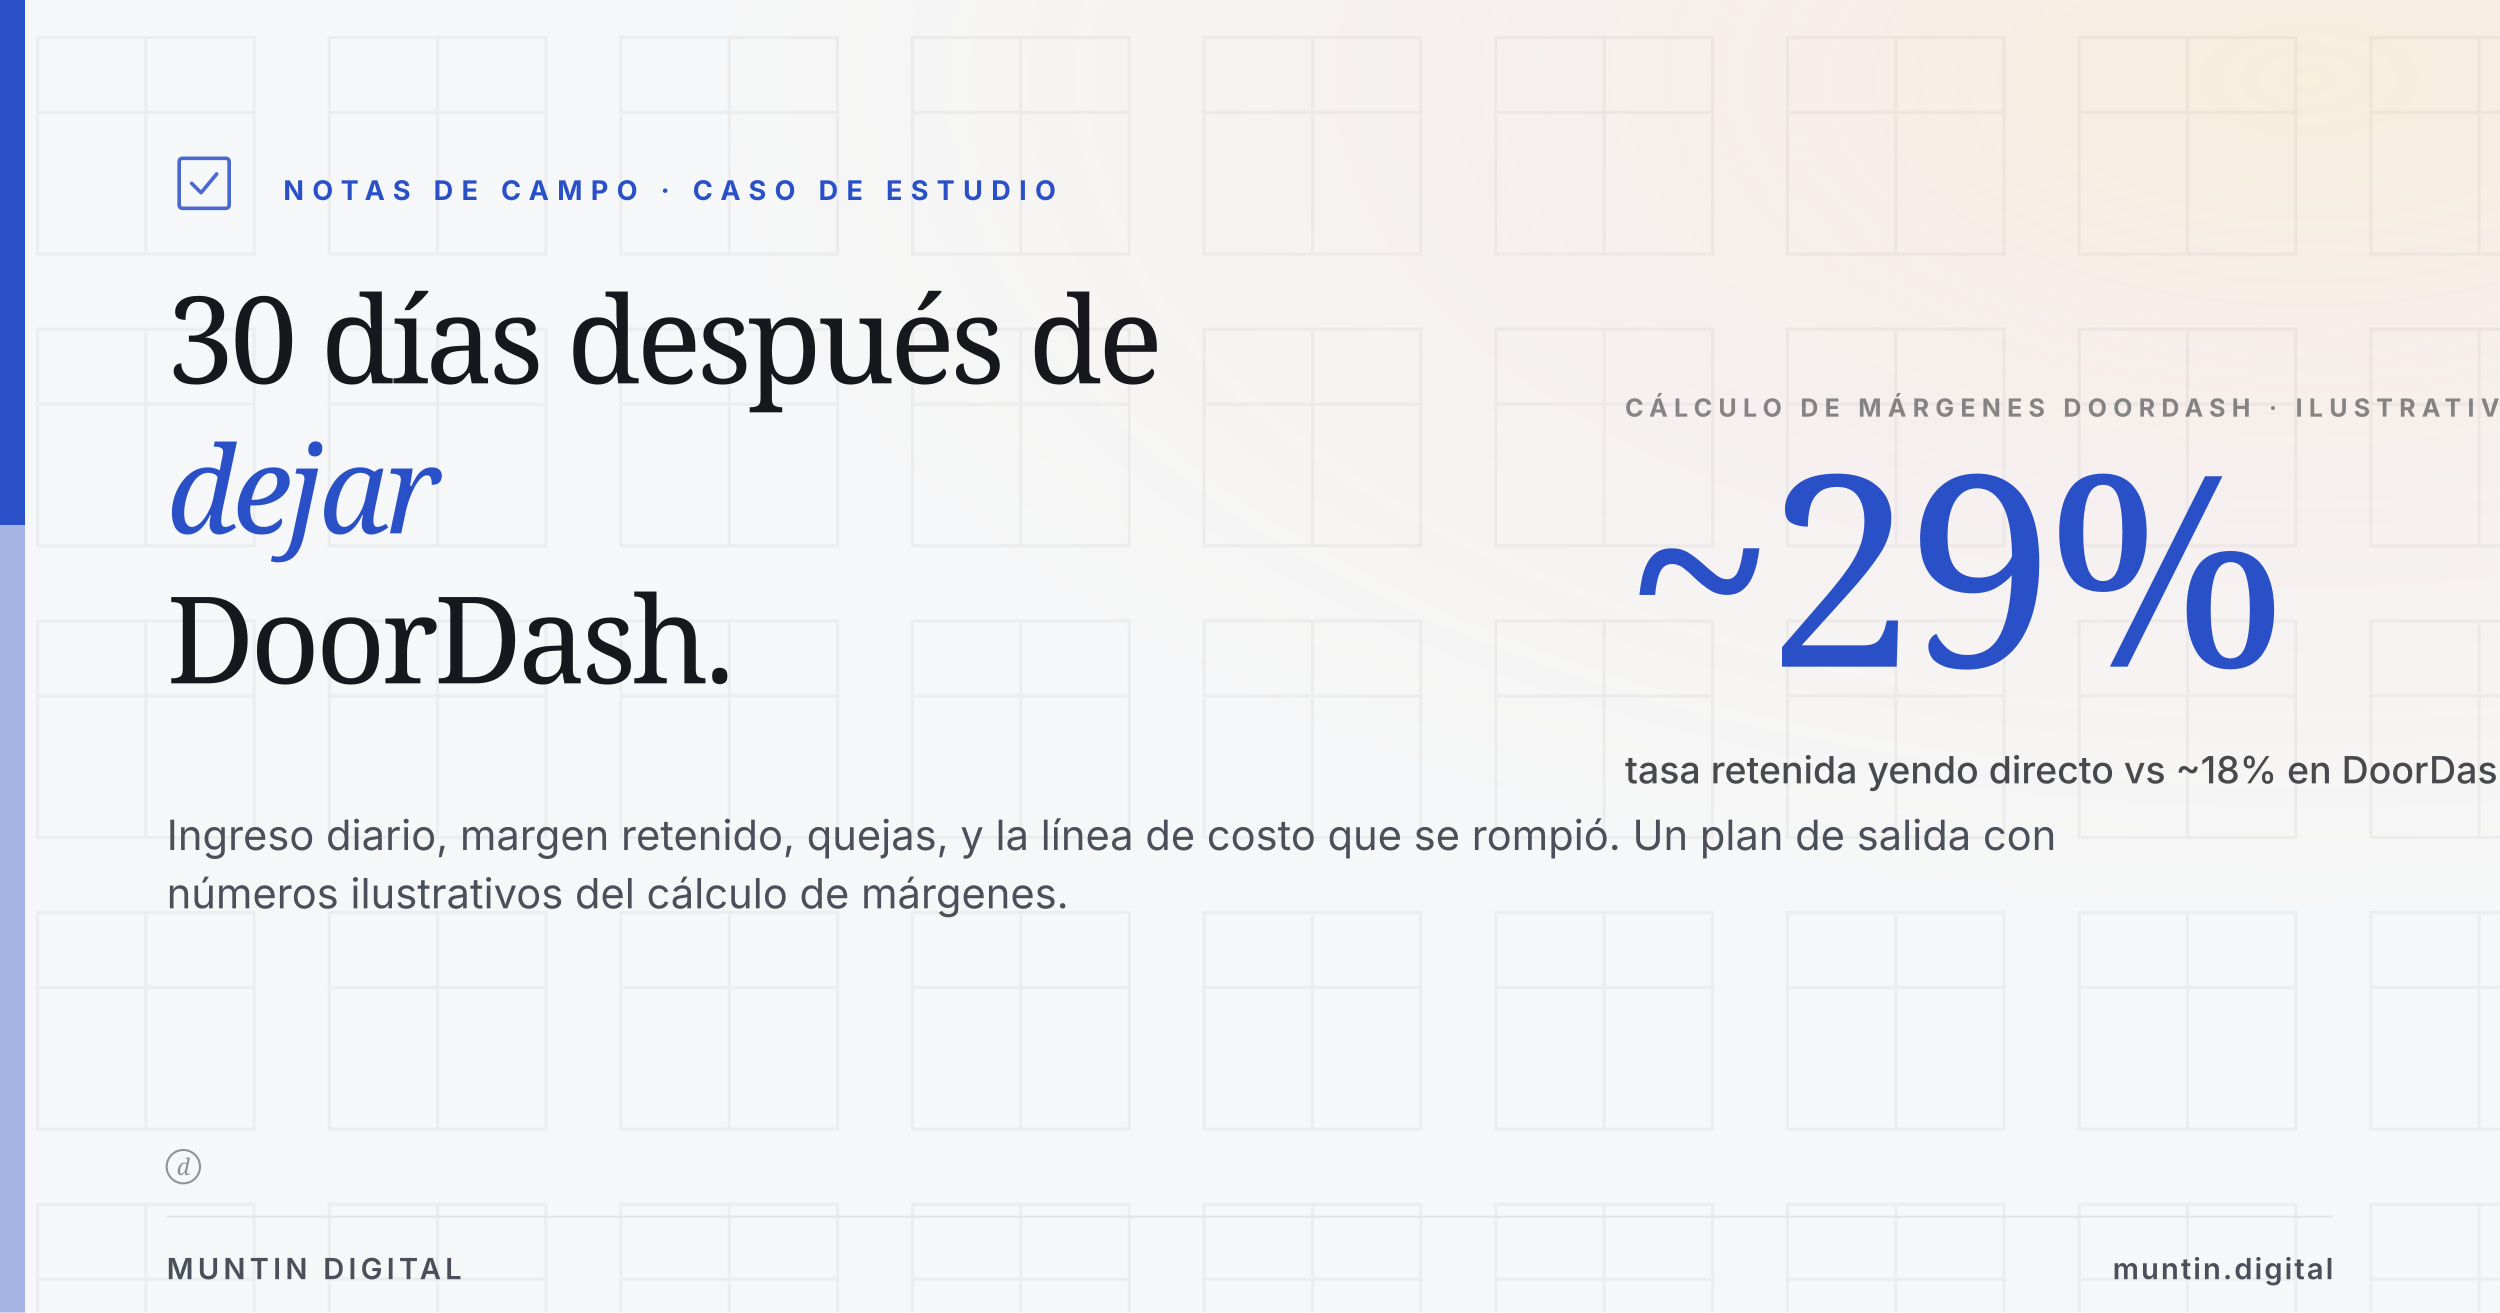
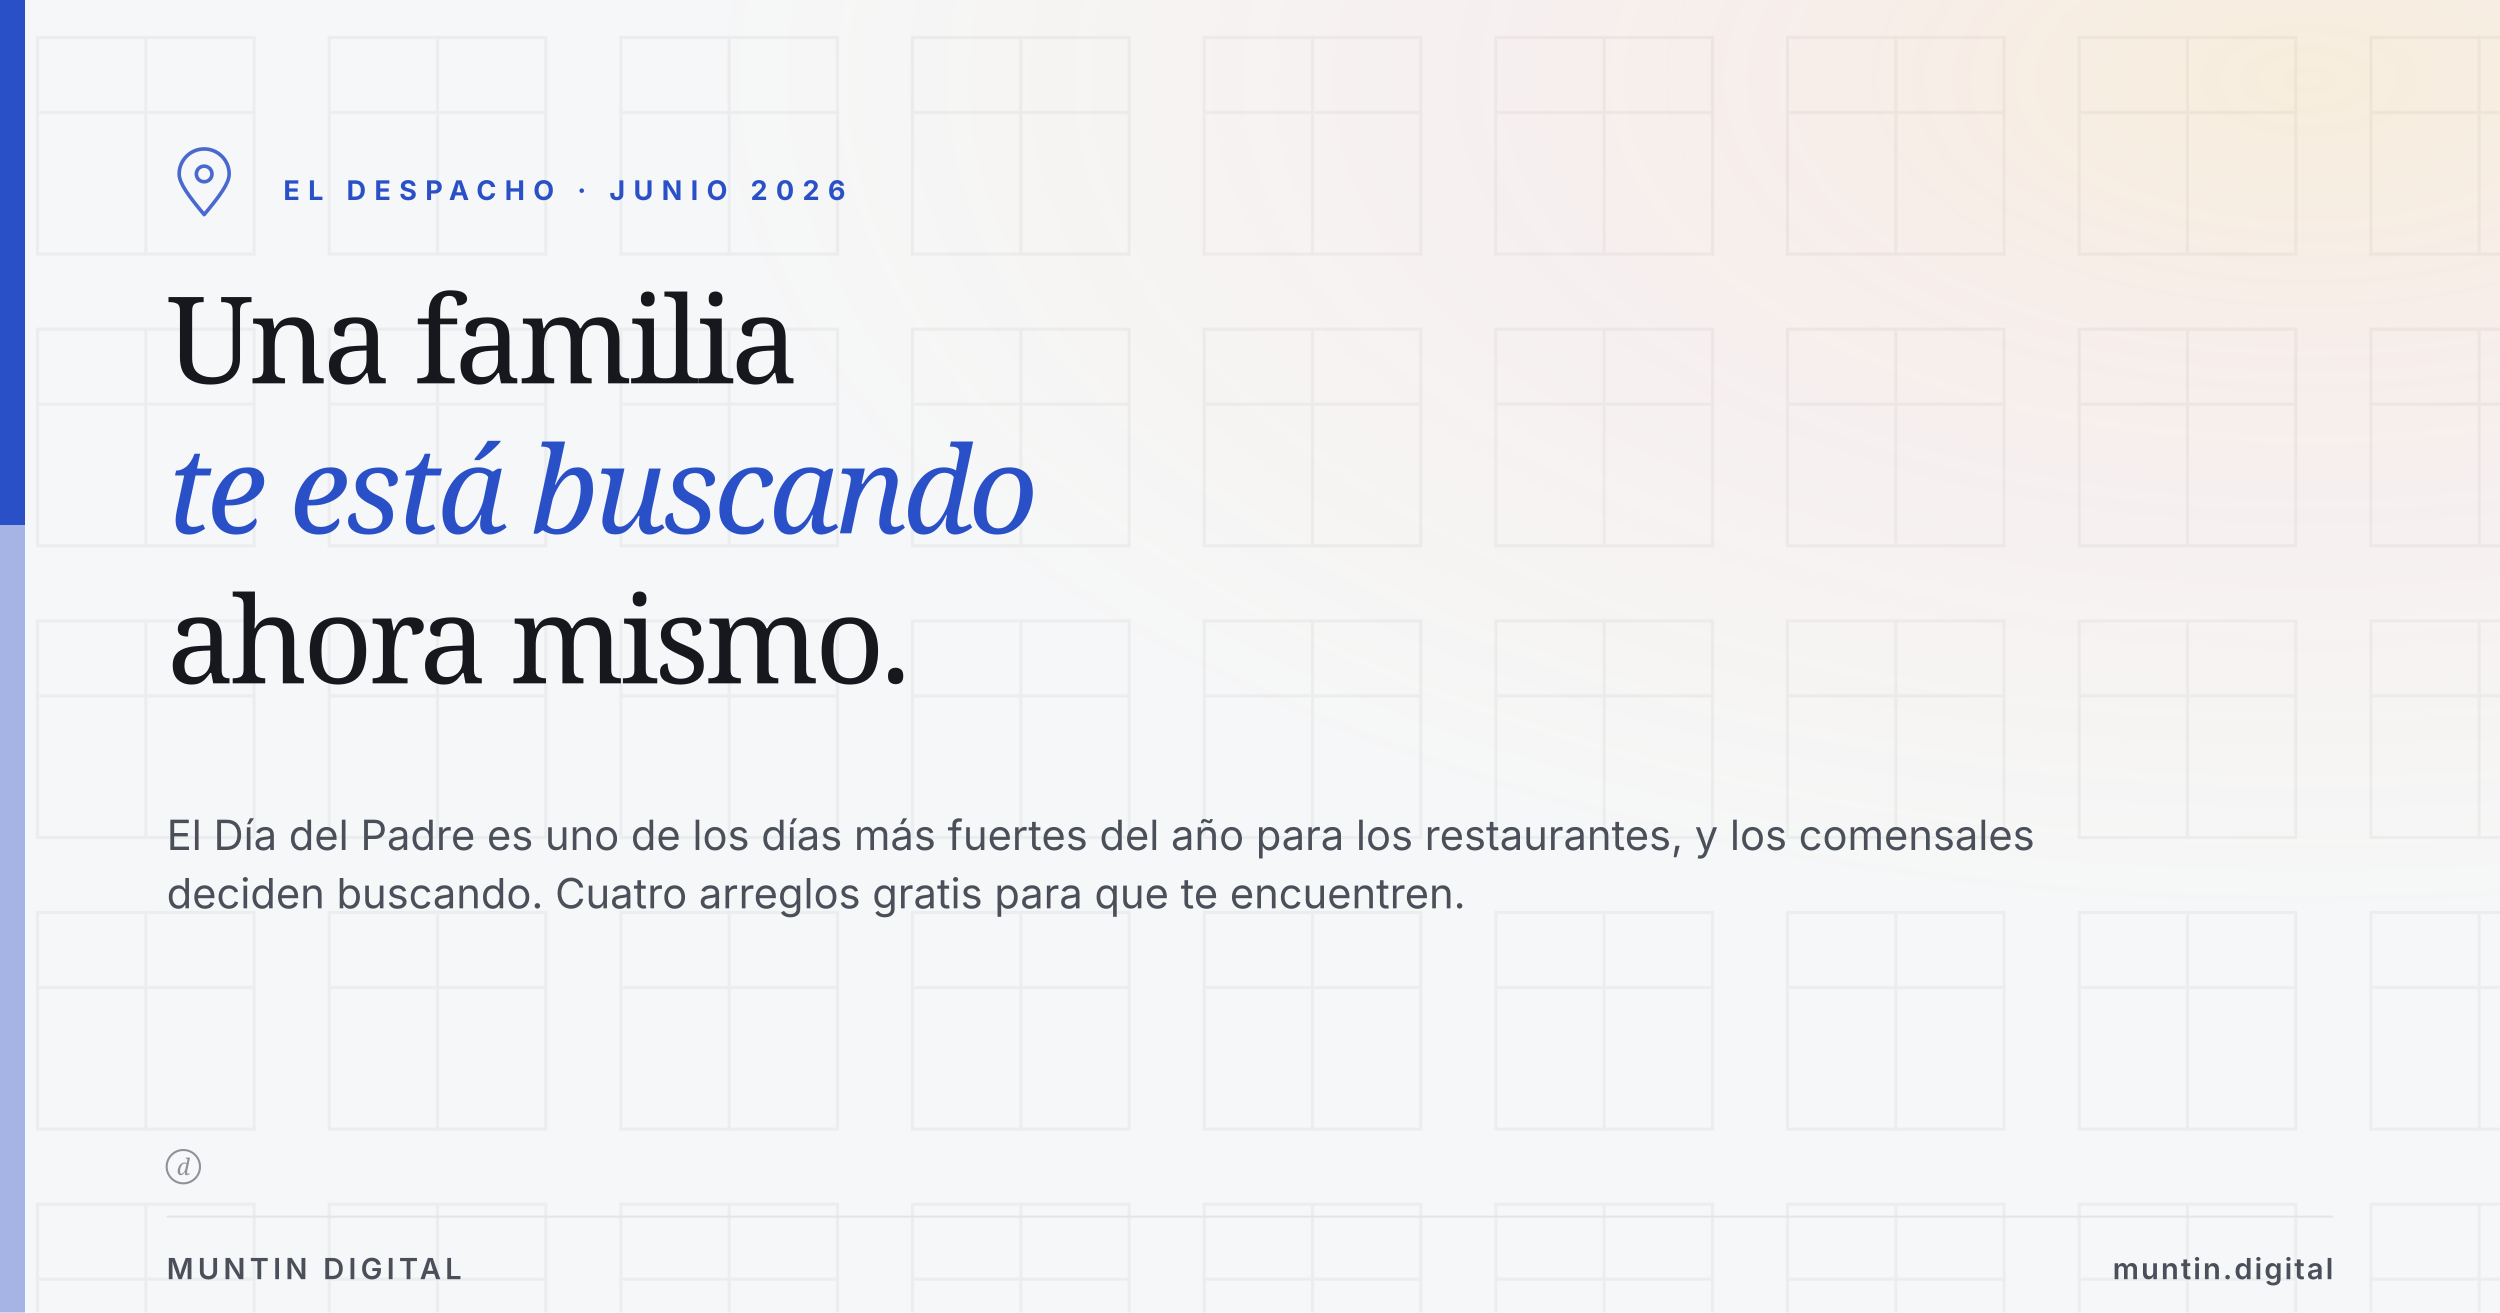
<svg xmlns="http://www.w3.org/2000/svg" viewBox="0 0 1200 630" width="1200" height="630">
  <rect width="1200" height="630" fill="#F6F7F8" />
  <defs>
    <pattern id="muntinField" x="0" y="0" width="140" height="140" patternUnits="userSpaceOnUse">
      <g transform="translate(18, 18)" fill="none" stroke="#16181D" stroke-width="1.5" stroke-linecap="square" stroke-linejoin="miter">
        <rect x="0" y="0" width="104" height="104" />
        <line x1="52" y1="0" x2="52" y2="104" />
        <line x1="0" y1="36" x2="104" y2="36" />
      </g>
    </pattern>
  </defs>
  <rect width="1200" height="630" fill="url(#muntinField)" opacity="0.045" />
  <defs>
    <radialGradient id="ghWarmSoft" cx="92%" cy="6%" r="64%">
      <stop offset="0%" stop-color="#FFB020" stop-opacity="0.13" />
      <stop offset="52%" stop-color="#FF6B5C" stop-opacity="0.05" />
      <stop offset="100%" stop-color="#FFB020" stop-opacity="0" />
    </radialGradient>
  </defs>
  <rect width="1200" height="630" fill="url(#ghWarmSoft)" />
  <rect x="0" y="0" width="12" height="252" fill="#2A50C8" />
  <rect x="0" y="252" width="12" height="378" fill="#2A50C8" opacity="0.4" />
  <g transform="translate(80, 70) scale(1.5)" fill="none" stroke="#2A50C8" stroke-width="1.167" stroke-linecap="round" stroke-linejoin="round" color="#2A50C8" opacity="0.85">
-     <rect x="4" y="4" width="16" height="16" rx="1" />
-     <polyline points="8 12 11 15 16 9" />
+     <path d="M12 22 C7 16 4 12 4 9 a8 8 0 0 1 16 0 c0 3 -3 7 -8 13 z" />
+     <circle cx="12" cy="9" r="2.5" />
  </g>
-   <text x="136" y="96" font-family="Inter, Arial, sans-serif" font-size="13" font-weight="700" letter-spacing="4" fill="#2A50C8">NOTAS DE CAMPO · CASO DE ESTUDIO</text>
-   <text x="80" y="184" font-family="Fraunces, Georgia, serif" font-size="58" font-weight="500" letter-spacing="-2" fill="#16181D">30 días después de</text>
-   <text x="80" y="256" font-family="Fraunces, Georgia, serif" font-style="italic" font-size="58" font-weight="400" letter-spacing="-2" fill="#2A50C8">dejar</text>
-   <text x="80" y="328" font-family="Fraunces, Georgia, serif" font-size="58" font-weight="500" letter-spacing="-2" fill="#16181D">DoorDash.</text>
+   <text x="136" y="96" font-family="Inter, Arial, sans-serif" font-size="13" font-weight="700" letter-spacing="4" fill="#2A50C8">EL DESPACHO · JUNIO 2026</text>
+   <text x="80" y="184" font-family="Fraunces, Georgia, serif" font-size="58" font-weight="500" letter-spacing="-2" fill="#16181D">Una familia</text>
+   <text x="80" y="256" font-family="Fraunces, Georgia, serif" font-style="italic" font-size="58" font-weight="400" letter-spacing="-2" fill="#2A50C8">te está buscando</text>
+   <text x="80" y="328" font-family="Fraunces, Georgia, serif" font-size="58" font-weight="500" letter-spacing="-2" fill="#16181D">ahora mismo.</text>
  <text x="80" y="408" font-family="Inter, Arial, sans-serif" font-size="20" font-weight="400" fill="#4A4F59">
-     <tspan x="80" dy="0">Ingreso diario, margen retenido, quejas, y la línea de costo que se rompió. Un plan de salida con</tspan>
-     <tspan x="80" dy="28">números ilustrativos del cálculo de márgenes.</tspan>
+     <tspan x="80" dy="0">El Día del Padre es uno de los días más fuertes del año para los restaurantes, y los comensales</tspan>
+     <tspan x="80" dy="28">deciden buscando. Cuatro arreglos gratis para que te encuentren.</tspan>
  </text>
-   <text x="780" y="200" font-family="Inter, Arial, sans-serif" font-size="12" font-weight="700" letter-spacing="3" fill="#16181D" opacity="0.5">CÁLCULO DE MÁRGENES DOORDASH · ILUSTRATIVO</text>
-   <text x="780" y="320" font-family="Fraunces, Georgia, serif" font-size="128" font-weight="500" letter-spacing="-4" fill="#2A50C8">~29%</text>
-   <text x="780" y="376" font-family="Inter, Arial, sans-serif" font-size="18" font-weight="500" fill="#16181D" opacity="0.78">tasa retenida yendo directo vs ~18% en DoorDash (ilustrativo)</text>
  <g transform="translate(80, 552)" fill="#4A4F59" opacity="0.6">
    <circle cx="8" cy="8" r="8" fill="none" stroke="#4A4F59" stroke-width="1" />
    <text x="8" y="12" text-anchor="middle" font-family="Fraunces, Georgia, serif" font-style="italic" font-size="11" font-weight="500" fill="#4A4F59">d</text>
  </g>
  <line x1="80" y1="584" x2="1120" y2="584" stroke="#E3E5E9" stroke-width="1" />
  <text x="80" y="614" font-family="Inter, Arial, sans-serif" font-size="14" font-weight="600" letter-spacing="2" fill="#4A4F59">MUNTIN DIGITAL</text>
  <text x="1120" y="614" text-anchor="end" font-family="Inter, Arial, sans-serif" font-size="14" font-weight="600" letter-spacing="1" fill="#4A4F59">muntin.digital</text>
</svg>
